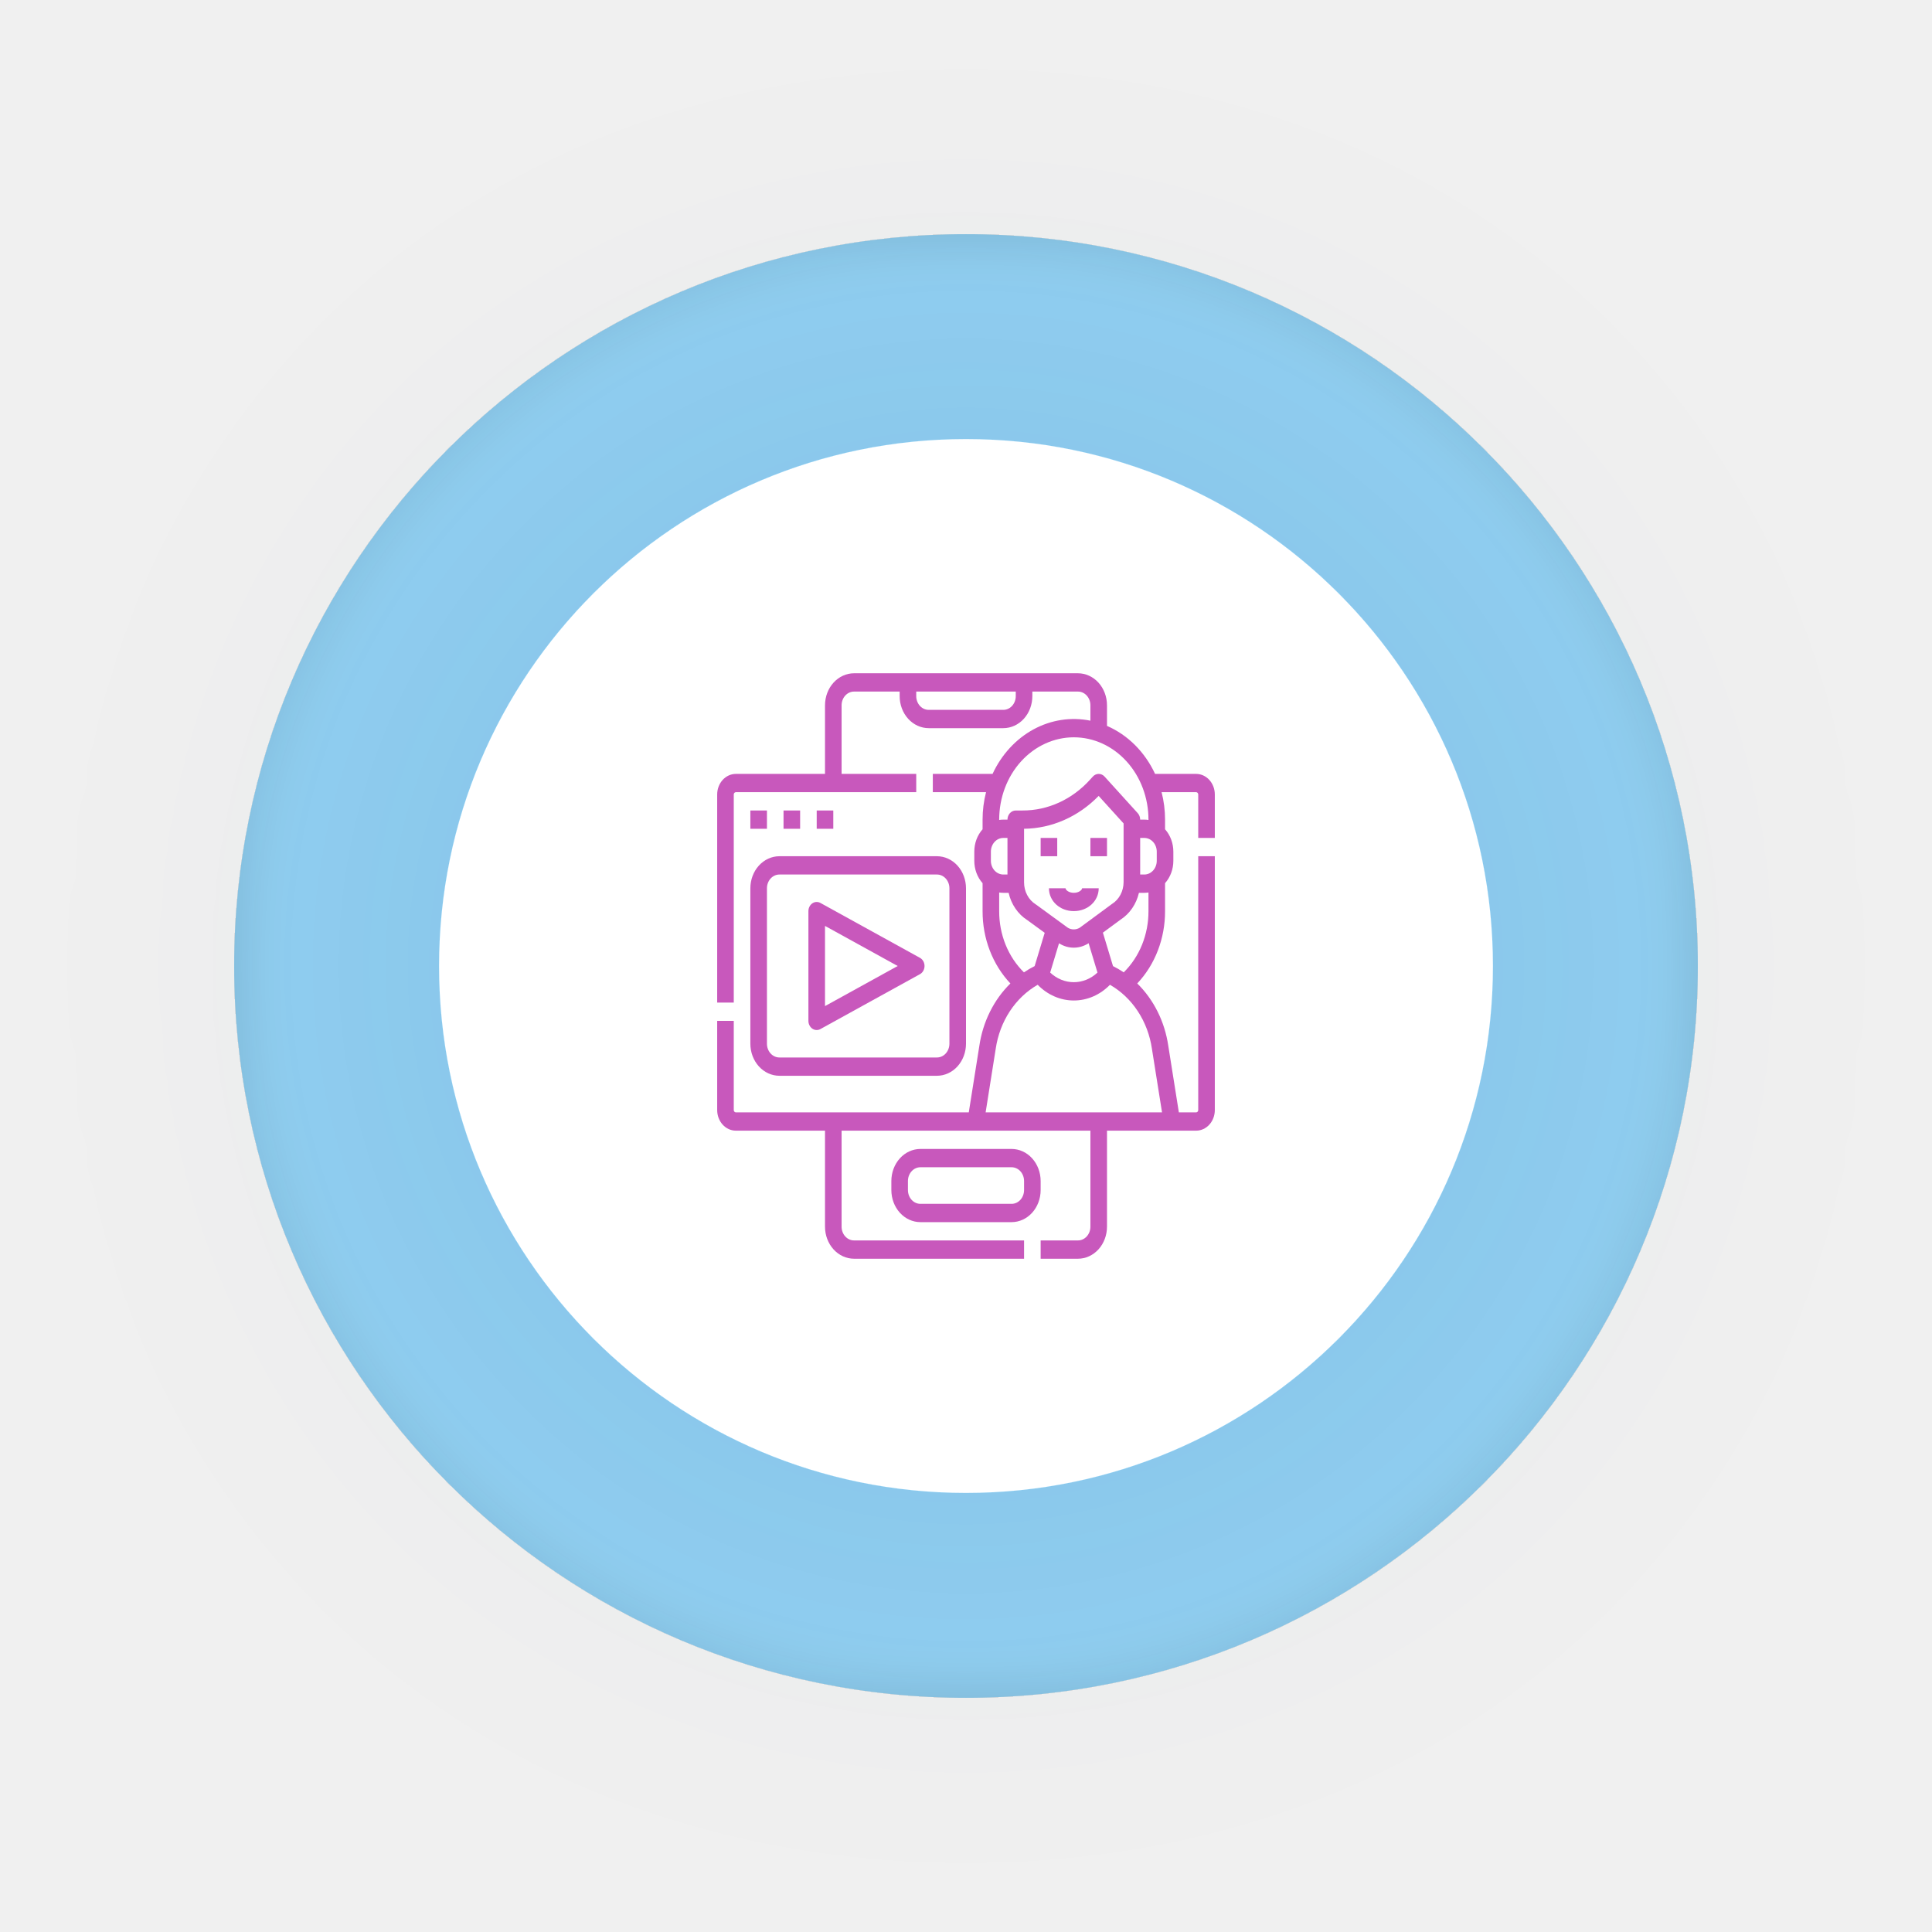
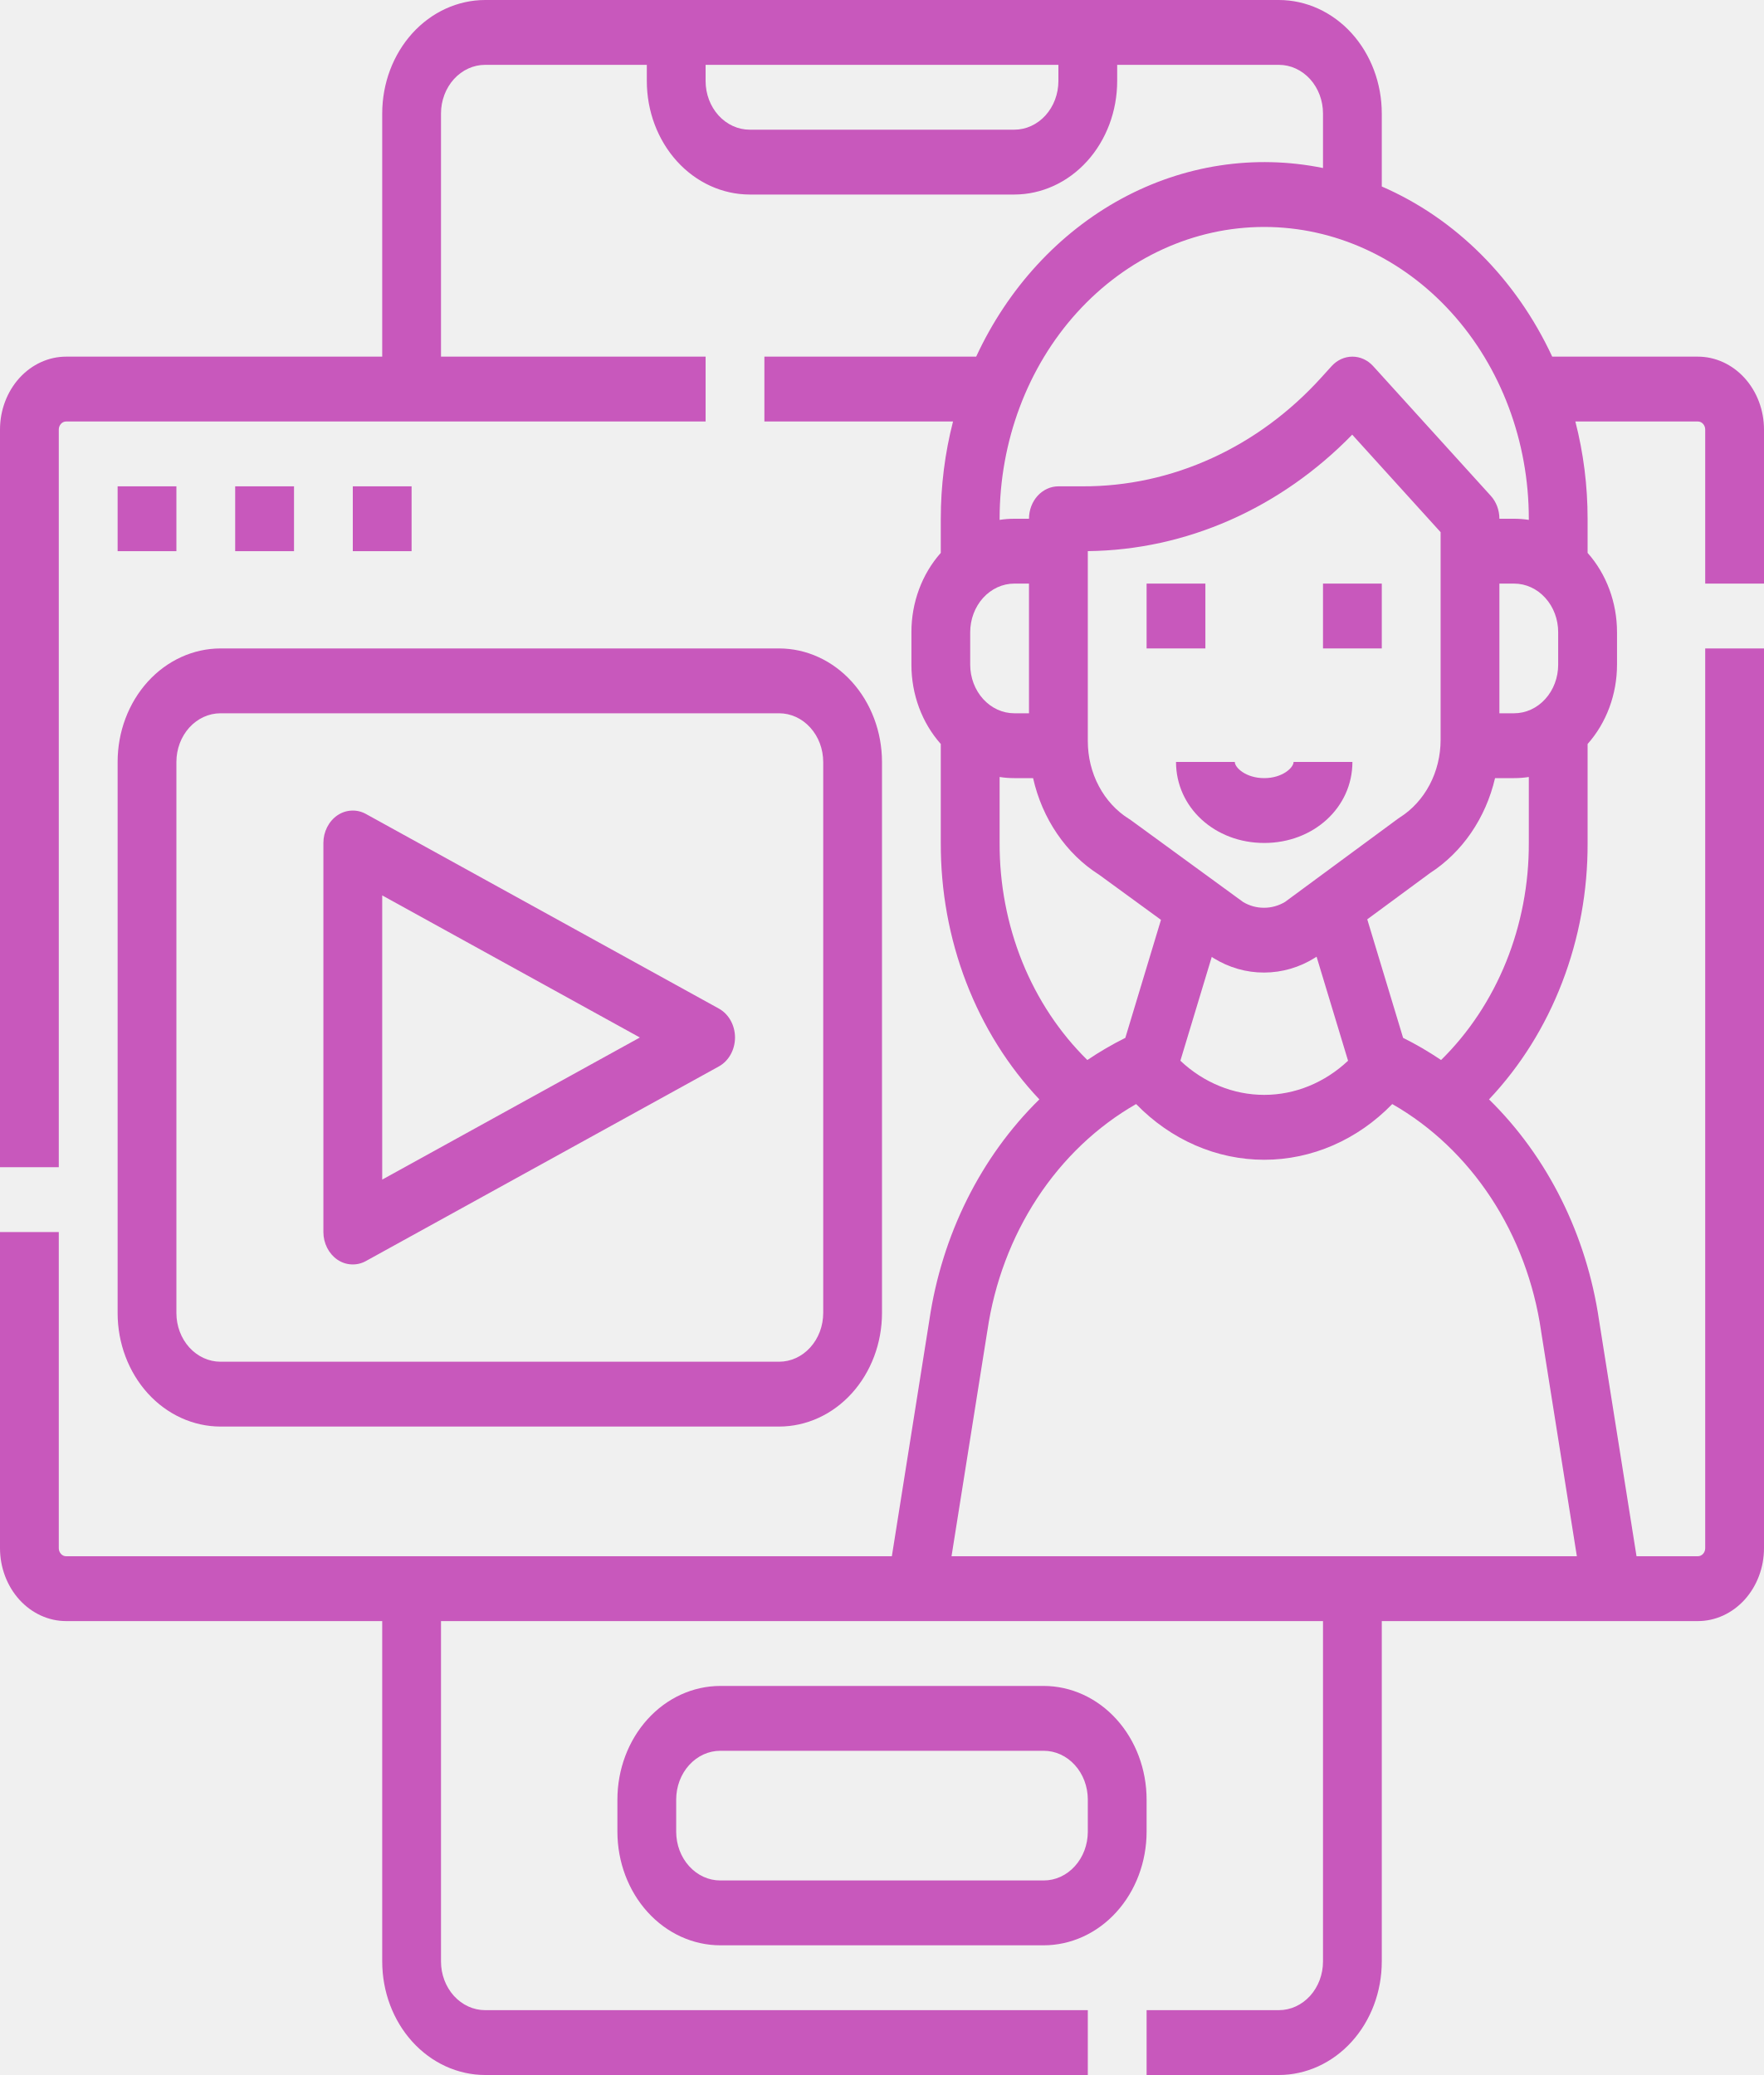
- <svg xmlns="http://www.w3.org/2000/svg" width="132" height="132" viewBox="0 0 132 132" fill="none">
-   <g filter="url(#filter0_i_370_9)">
-     <circle cx="66" cy="66" r="50" fill="#91CFF2" />
-   </g>
-   <g filter="url(#filter1_d_370_9)">
-     <circle cx="66" cy="66" r="36" fill="white" />
-   </g>
-   <path d="M74.5 57.25H75.633V58.5H74.5V57.25Z" fill="#C858BC" />
-   <path d="M71.1 80.688C71.099 80.108 70.89 79.552 70.518 79.141C70.147 78.731 69.642 78.501 69.117 78.5H62.883C62.358 78.501 61.853 78.731 61.482 79.141C61.11 79.552 60.901 80.108 60.9 80.688V81.312C60.901 81.892 61.11 82.448 61.482 82.859C61.853 83.269 62.358 83.499 62.883 83.5H69.117C69.642 83.499 70.147 83.269 70.518 82.859C70.89 82.448 71.099 81.892 71.1 81.312V80.688ZM69.967 81.312C69.966 81.561 69.877 81.799 69.717 81.975C69.558 82.151 69.342 82.25 69.117 82.25H62.883C62.658 82.25 62.442 82.151 62.283 81.975C62.123 81.799 62.034 81.561 62.033 81.312V80.688C62.034 80.439 62.123 80.201 62.283 80.025C62.442 79.849 62.658 79.75 62.883 79.75H69.117C69.342 79.75 69.558 79.849 69.717 80.025C69.877 80.201 69.966 80.439 69.967 80.688V81.312Z" fill="#C858BC" />
-   <path d="M49 69.75V75.844C49 76.217 49.135 76.574 49.374 76.838C49.613 77.101 49.937 77.25 50.275 77.25H56.367V83.812C56.367 84.392 56.576 84.948 56.948 85.359C57.32 85.769 57.824 85.999 58.35 86H69.967V84.75H58.35C58.125 84.75 57.909 84.651 57.749 84.475C57.59 84.299 57.5 84.061 57.5 83.812V77.25H74.5V83.812C74.5 84.061 74.41 84.299 74.251 84.475C74.091 84.651 73.875 84.75 73.65 84.75H71.1V86H73.65C74.176 85.999 74.68 85.769 75.052 85.359C75.424 84.948 75.633 84.392 75.633 83.812V77.25H81.725C82.063 77.25 82.387 77.101 82.626 76.838C82.865 76.574 83 76.217 83 75.844V58.5H81.867V75.844C81.867 75.885 81.852 75.925 81.825 75.954C81.799 75.984 81.763 76 81.725 76H80.543L79.821 71.454C79.58 69.806 78.831 68.302 77.7 67.193C78.304 66.554 78.784 65.787 79.11 64.937C79.437 64.087 79.603 63.173 79.6 62.25V60.342C79.963 59.934 80.167 59.385 80.167 58.812V58.188C80.167 57.615 79.963 57.066 79.6 56.658V56C79.6 55.366 79.521 54.735 79.364 54.125H81.725C81.763 54.125 81.799 54.142 81.825 54.171C81.852 54.2 81.867 54.24 81.867 54.281V57.25H83V54.281C83 53.908 82.865 53.551 82.626 53.287C82.387 53.024 82.063 52.875 81.725 52.875H78.918C78.222 51.377 77.054 50.211 75.633 49.596V48.188C75.633 47.608 75.424 47.051 75.052 46.641C74.68 46.231 74.176 46.001 73.65 46H58.35C57.824 46.001 57.32 46.231 56.948 46.641C56.576 47.051 56.367 47.608 56.367 48.188V52.875H50.275C49.937 52.875 49.613 53.024 49.374 53.287C49.135 53.551 49 53.908 49 54.281V68.5H50.133V54.281C50.133 54.24 50.148 54.2 50.175 54.171C50.201 54.142 50.237 54.125 50.275 54.125H62.6V52.875H57.5V48.188C57.5 47.939 57.59 47.701 57.749 47.525C57.909 47.349 58.125 47.25 58.35 47.25H61.467V47.562C61.467 48.142 61.676 48.699 62.048 49.109C62.42 49.519 62.924 49.749 63.45 49.75H68.55C69.076 49.749 69.58 49.519 69.952 49.109C70.324 48.699 70.533 48.142 70.533 47.562V47.25H73.65C73.875 47.25 74.091 47.349 74.251 47.525C74.41 47.701 74.5 47.939 74.5 48.188V49.239C73.179 48.971 71.815 49.179 70.611 49.834C69.407 50.49 68.426 51.556 67.815 52.875H63.733V54.125H67.369C67.212 54.735 67.133 55.366 67.133 56V56.658C66.77 57.066 66.566 57.615 66.567 58.188V58.812C66.566 59.385 66.77 59.934 67.133 60.342V62.25C67.13 63.173 67.296 64.087 67.623 64.937C67.95 65.787 68.429 66.554 69.033 67.193C67.903 68.302 67.153 69.806 66.912 71.453L66.19 76H50.275C50.237 76 50.201 75.984 50.175 75.954C50.148 75.925 50.133 75.885 50.133 75.844V69.75H49ZM69.4 47.562C69.4 47.811 69.31 48.049 69.151 48.225C68.991 48.401 68.775 48.5 68.55 48.5H63.45C63.225 48.5 63.009 48.401 62.849 48.225C62.69 48.049 62.6 47.811 62.6 47.562V47.25H69.4V47.562ZM78.467 62.25C78.47 63.04 78.32 63.821 78.029 64.543C77.737 65.264 77.31 65.909 76.776 66.434C76.54 66.275 76.296 66.132 76.044 66.007L75.353 63.722L76.562 62.831C76.87 62.632 77.14 62.368 77.355 62.054C77.57 61.74 77.727 61.382 77.816 61H78.183C78.278 61 78.373 60.993 78.467 60.978V62.25ZM73.769 63.386C73.645 63.46 73.506 63.499 73.365 63.499C73.223 63.5 73.084 63.462 72.96 63.388L70.793 61.808C70.782 61.8 70.771 61.792 70.759 61.785C70.519 61.635 70.319 61.418 70.18 61.155C70.04 60.892 69.967 60.593 69.967 60.288V56.624C71.86 56.603 73.677 55.802 75.063 54.379L76.767 56.259V60.265C76.766 60.568 76.694 60.865 76.556 61.127C76.418 61.389 76.22 61.606 75.981 61.757C75.97 61.764 75.959 61.772 75.948 61.78L73.769 63.386ZM74.983 66.448C74.532 66.873 73.959 67.106 73.367 67.106C72.774 67.106 72.201 66.873 71.751 66.448L72.356 64.446C72.366 64.454 72.377 64.461 72.388 64.468C72.687 64.653 73.025 64.749 73.368 64.748C73.711 64.747 74.048 64.649 74.346 64.462C74.356 64.455 74.366 64.449 74.376 64.442L74.983 66.448ZM79.033 58.188V58.812C79.033 59.061 78.944 59.299 78.784 59.475C78.625 59.651 78.409 59.75 78.183 59.75H77.9V57.25H78.183C78.409 57.25 78.625 57.349 78.784 57.525C78.944 57.701 79.033 57.939 79.033 58.188ZM68.267 56C68.267 54.508 68.804 53.077 69.76 52.023C70.717 50.968 72.014 50.375 73.367 50.375C74.719 50.375 76.016 50.968 76.973 52.023C77.929 53.077 78.467 54.508 78.467 56V56.022C78.373 56.007 78.278 56 78.183 56H77.9C77.9 55.918 77.885 55.837 77.857 55.761C77.828 55.685 77.787 55.616 77.734 55.558L75.467 53.058C75.361 52.941 75.217 52.875 75.067 52.875C74.916 52.875 74.772 52.941 74.666 53.058L74.474 53.27C73.87 53.939 73.152 54.47 72.361 54.831C71.57 55.193 70.722 55.378 69.866 55.375H69.4C69.25 55.375 69.106 55.441 68.999 55.558C68.893 55.675 68.833 55.834 68.833 56H68.55C68.455 56 68.361 56.007 68.267 56.022V56ZM67.7 58.812V58.188C67.7 57.939 67.79 57.701 67.949 57.525C68.109 57.349 68.325 57.25 68.55 57.25H68.833V59.75H68.55C68.325 59.75 68.109 59.651 67.949 59.475C67.79 59.299 67.7 59.061 67.7 58.812ZM68.267 62.25V60.978C68.361 60.993 68.455 61 68.55 61H68.912C68.999 61.389 69.157 61.754 69.376 62.074C69.594 62.394 69.869 62.662 70.184 62.862L71.377 63.732L70.69 66.007C70.438 66.132 70.193 66.275 69.958 66.434C69.423 65.909 68.996 65.264 68.704 64.543C68.413 63.821 68.264 63.04 68.267 62.25ZM68.029 71.664C68.03 71.661 68.031 71.657 68.031 71.654C68.166 70.729 68.496 69.852 68.994 69.093C69.492 68.334 70.144 67.714 70.898 67.283C71.568 67.973 72.45 68.357 73.367 68.357C74.283 68.357 75.166 67.973 75.835 67.283C76.59 67.714 77.242 68.334 77.74 69.093C78.238 69.852 78.567 70.729 78.703 71.654C78.703 71.657 78.704 71.661 78.704 71.664L79.393 76H67.341L68.029 71.664Z" fill="#C858BC" />
-   <path d="M51.267 71.312C51.267 71.892 51.476 72.448 51.848 72.859C52.22 73.269 52.724 73.499 53.25 73.5H64.017C64.543 73.499 65.047 73.269 65.418 72.859C65.79 72.448 65.999 71.892 66 71.312V60.688C65.999 60.108 65.79 59.551 65.418 59.141C65.047 58.731 64.543 58.501 64.017 58.5H53.25C52.724 58.501 52.22 58.731 51.848 59.141C51.476 59.551 51.267 60.108 51.267 60.688V71.312ZM52.4 60.688C52.4 60.439 52.49 60.201 52.649 60.025C52.809 59.849 53.025 59.75 53.25 59.75H64.017C64.242 59.75 64.458 59.849 64.617 60.025C64.777 60.201 64.866 60.439 64.867 60.688V71.312C64.866 71.561 64.777 71.799 64.617 71.975C64.458 72.151 64.242 72.25 64.017 72.25H53.25C53.025 72.25 52.809 72.151 52.649 71.975C52.49 71.799 52.4 71.561 52.4 71.312V60.688Z" fill="#C858BC" />
-   <path d="M55.502 70.282C55.584 70.338 55.678 70.37 55.775 70.374C55.871 70.379 55.967 70.357 56.053 70.309L62.853 66.559C62.948 66.507 63.027 66.427 63.082 66.329C63.137 66.23 63.167 66.116 63.167 66C63.167 65.884 63.137 65.77 63.082 65.671C63.027 65.573 62.948 65.493 62.853 65.441L56.053 61.691C55.967 61.643 55.871 61.621 55.775 61.626C55.678 61.63 55.584 61.662 55.502 61.718C55.42 61.774 55.352 61.853 55.305 61.946C55.258 62.039 55.233 62.144 55.233 62.25V69.75C55.233 69.856 55.258 69.961 55.305 70.054C55.352 70.147 55.42 70.226 55.502 70.282ZM56.367 63.261L61.333 66L56.367 68.739V63.261Z" fill="#C858BC" />
-   <path d="M51.267 55.375H52.4V56.625H51.267V55.375Z" fill="#C858BC" />
-   <path d="M53.533 55.375H54.667V56.625H53.533V55.375Z" fill="#C858BC" />
-   <path d="M55.8 55.375H56.933V56.625H55.8V55.375Z" fill="#C858BC" />
-   <path d="M71.1 57.25H72.233V58.5H71.1V57.25Z" fill="#C858BC" />
-   <path d="M73.367 61C73.015 61 72.8 60.798 72.8 60.688H71.667C71.667 61.564 72.413 62.25 73.367 62.25C74.32 62.25 75.067 61.564 75.067 60.688H73.933C73.933 60.798 73.718 61 73.367 61Z" fill="#C858BC" />
-   <defs>
-     <filter id="filter0_i_370_9" x="16" y="16" width="100" height="100" filterUnits="userSpaceOnUse" color-interpolation-filters="sRGB">
-       <feFlood flood-opacity="0" result="BackgroundImageFix" />
-       <feBlend mode="normal" in="SourceGraphic" in2="BackgroundImageFix" result="shape" />
-       <feColorMatrix in="SourceAlpha" type="matrix" values="0 0 0 0 0 0 0 0 0 0 0 0 0 0 0 0 0 0 127 0" result="hardAlpha" />
-       <feOffset />
-       <feGaussianBlur stdDeviation="2" />
-       <feComposite in2="hardAlpha" operator="arithmetic" k2="-1" k3="1" />
-       <feColorMatrix type="matrix" values="0 0 0 0 0 0 0 0 0 0 0 0 0 0 0 0 0 0 0.1 0" />
-       <feBlend mode="normal" in2="shape" result="effect1_innerShadow_370_9" />
-     </filter>
-     <filter id="filter1_d_370_9" x="0" y="0" width="132" height="132" filterUnits="userSpaceOnUse" color-interpolation-filters="sRGB">
-       <feFlood flood-opacity="0" result="BackgroundImageFix" />
-       <feColorMatrix in="SourceAlpha" type="matrix" values="0 0 0 0 0 0 0 0 0 0 0 0 0 0 0 0 0 0 127 0" result="hardAlpha" />
-       <feOffset />
-       <feGaussianBlur stdDeviation="15" />
-       <feComposite in2="hardAlpha" operator="out" />
-       <feColorMatrix type="matrix" values="0 0 0 0 0.032 0 0 0 0 0.193 0 0 0 0 0.334 0 0 0 0.1 0" />
-       <feBlend mode="normal" in2="BackgroundImageFix" result="effect1_dropShadow_370_9" />
-       <feBlend mode="normal" in="SourceGraphic" in2="effect1_dropShadow_370_9" result="shape" />
-     </filter>
-   </defs>
+ <svg xmlns="http://www.w3.org/2000/svg" width="34" height="40" viewBox="0 0 34 40" fill="none">
+   <path d="M25.5 11.25H26.633V12.5H25.5V11.25Z" fill="#C858BC" />
+   <path d="M22.1 34.688C22.099 34.108 21.89 33.551 21.518 33.141C21.147 32.731 20.642 32.501 20.117 32.5H13.883C13.357 32.501 12.853 32.731 12.482 33.141C12.11 33.551 11.901 34.108 11.9 34.688V35.312C11.901 35.892 12.11 36.449 12.482 36.859C12.853 37.269 13.357 37.499 13.883 37.5H20.117C20.642 37.499 21.147 37.269 21.518 36.859C21.89 36.449 22.099 35.892 22.1 35.312V34.688ZM20.967 35.312C20.966 35.561 20.877 35.799 20.717 35.975C20.558 36.151 20.342 36.25 20.117 36.25H13.883C13.658 36.25 13.442 36.151 13.283 35.975C13.123 35.799 13.034 35.561 13.033 35.312V34.688C13.034 34.439 13.123 34.201 13.283 34.025C13.442 33.849 13.658 33.75 13.883 33.75H20.117C20.342 33.75 20.558 33.849 20.717 34.025C20.877 34.201 20.966 34.439 20.967 34.688V35.312Z" fill="#C858BC" />
+   <path d="M0 23.75V29.844C0 30.217 0.135 30.574 0.374 30.838C0.613 31.101 0.937 31.25 1.275 31.25H7.367V37.812C7.367 38.392 7.576 38.949 7.948 39.359C8.32 39.769 8.824 39.999 9.35 40H20.967V38.75H9.35C9.125 38.75 8.909 38.651 8.749 38.475C8.59 38.299 8.5 38.061 8.5 37.812V31.25H25.5V37.812C25.5 38.061 25.41 38.299 25.251 38.475C25.091 38.651 24.875 38.75 24.65 38.75H22.1V40H24.65C25.176 39.999 25.68 39.769 26.052 39.359C26.424 38.949 26.633 38.392 26.633 37.812V31.25H32.725C33.063 31.25 33.387 31.101 33.626 30.838C33.865 30.574 34 30.217 34 29.844V12.5H32.867V29.844C32.867 29.885 32.852 29.925 32.825 29.954C32.799 29.983 32.763 30 32.725 30H31.543L30.821 25.453C30.58 23.806 29.831 22.302 28.7 21.193C29.304 20.554 29.784 19.787 30.11 18.937C30.437 18.087 30.604 17.173 30.6 16.25V14.342C30.963 13.934 31.167 13.385 31.167 12.812V12.188C31.167 11.615 30.963 11.066 30.6 10.658V10C30.6 9.366 30.521 8.735 30.364 8.125H32.725C32.763 8.125 32.799 8.141 32.825 8.171C32.852 8.2 32.867 8.24 32.867 8.281V11.25H34V8.281C34 7.908 33.865 7.551 33.626 7.287C33.387 7.024 33.063 6.875 32.725 6.875H29.918C29.221 5.377 28.054 4.211 26.633 3.595V2.188C26.633 1.608 26.424 1.052 26.052 0.641C25.68 0.231 25.176 0.001 24.65 0H9.35C8.824 0.001 8.32 0.231 7.948 0.641C7.576 1.052 7.367 1.608 7.367 2.188V6.875H1.275C0.937 6.875 0.613 7.024 0.374 7.287C0.135 7.551 0 7.908 0 8.281V22.5H1.133V8.281C1.133 8.24 1.148 8.2 1.175 8.171C1.201 8.141 1.237 8.125 1.275 8.125H13.6V6.875H8.5V2.188C8.5 1.939 8.59 1.701 8.749 1.525C8.909 1.349 9.125 1.25 9.35 1.25H12.467V1.562C12.467 2.142 12.676 2.698 13.048 3.109C13.42 3.519 13.924 3.749 14.45 3.75H19.55C20.076 3.749 20.58 3.519 20.952 3.109C21.324 2.698 21.533 2.142 21.533 1.562V1.25H24.65C24.875 1.25 25.091 1.349 25.251 1.525C25.41 1.701 25.5 1.939 25.5 2.188V3.239C24.179 2.97 22.815 3.179 21.611 3.834C20.407 4.49 19.426 5.556 18.815 6.875H14.733V8.125H18.369C18.212 8.735 18.133 9.366 18.133 10V10.658C17.77 11.066 17.566 11.615 17.567 12.188V12.812C17.566 13.385 17.77 13.934 18.133 14.342V16.25C18.13 17.173 18.296 18.087 18.623 18.937C18.95 19.787 19.429 20.554 20.033 21.193C18.903 22.302 18.154 23.806 17.912 25.453L17.19 30H1.275C1.237 30 1.201 29.984 1.175 29.954C1.148 29.925 1.133 29.886 1.133 29.844V23.75H0ZM20.4 1.562C20.4 1.811 20.31 2.049 20.151 2.225C19.991 2.401 19.775 2.5 19.55 2.5H14.45C14.225 2.5 14.009 2.401 13.849 2.225C13.69 2.049 13.6 1.811 13.6 1.562V1.25H20.4V1.562ZM29.467 16.25C29.47 17.04 29.32 17.821 29.029 18.543C28.737 19.264 28.31 19.909 27.776 20.434C27.54 20.275 27.296 20.132 27.044 20.007L26.353 17.722L27.562 16.831C27.87 16.632 28.14 16.368 28.355 16.054C28.57 15.74 28.727 15.382 28.816 15H29.183C29.278 15 29.373 14.993 29.467 14.978V16.25ZM24.769 17.386C24.645 17.46 24.506 17.499 24.365 17.499C24.223 17.5 24.084 17.462 23.96 17.388L21.794 15.808C21.782 15.8 21.771 15.793 21.759 15.785C21.519 15.635 21.319 15.418 21.18 15.155C21.04 14.892 20.967 14.593 20.967 14.288V10.624C22.86 10.603 24.677 9.802 26.063 8.379L27.767 10.259V14.265C27.766 14.568 27.694 14.865 27.556 15.127C27.418 15.389 27.22 15.606 26.982 15.757C26.97 15.764 26.959 15.772 26.948 15.78L24.769 17.386ZM25.983 20.448C25.532 20.872 24.959 21.106 24.367 21.106C23.774 21.106 23.201 20.872 22.751 20.448L23.356 18.446C23.366 18.454 23.377 18.461 23.388 18.468C23.687 18.653 24.024 18.75 24.368 18.748C24.711 18.747 25.048 18.649 25.346 18.462C25.356 18.455 25.366 18.449 25.376 18.442L25.983 20.448ZM30.033 12.188V12.812C30.033 13.061 29.944 13.299 29.784 13.475C29.625 13.651 29.409 13.75 29.183 13.75H28.9V11.25H29.183C29.409 11.25 29.625 11.349 29.784 11.525C29.944 11.701 30.033 11.939 30.033 12.188ZM19.267 10C19.267 8.508 19.804 7.077 20.76 6.023C21.717 4.968 23.014 4.375 24.367 4.375C25.719 4.375 27.017 4.968 27.973 6.023C28.929 7.077 29.467 8.508 29.467 10V10.022C29.373 10.007 29.278 10 29.183 10H28.9C28.9 9.918 28.885 9.837 28.857 9.761C28.828 9.685 28.787 9.616 28.734 9.558L26.467 7.058C26.361 6.941 26.217 6.875 26.067 6.875C25.916 6.875 25.772 6.941 25.666 7.058L25.474 7.27C24.87 7.939 24.152 8.47 23.361 8.831C22.57 9.193 21.722 9.378 20.866 9.375H20.4C20.25 9.375 20.106 9.441 19.999 9.558C19.893 9.675 19.833 9.834 19.833 10H19.55C19.455 10 19.36 10.007 19.267 10.022V10ZM18.7 12.812V12.188C18.7 11.939 18.79 11.701 18.949 11.525C19.109 11.349 19.325 11.25 19.55 11.25H19.833V13.75H19.55C19.325 13.75 19.109 13.651 18.949 13.475C18.79 13.299 18.7 13.061 18.7 12.812ZM19.267 16.25V14.978C19.36 14.993 19.455 15 19.55 15H19.912C20 15.389 20.157 15.754 20.376 16.074C20.594 16.394 20.869 16.662 21.184 16.862L22.377 17.732L21.69 20.007C21.438 20.132 21.193 20.275 20.958 20.434C20.423 19.909 19.996 19.264 19.704 18.543C19.413 17.821 19.264 17.04 19.267 16.25ZM19.029 25.664C19.03 25.661 19.03 25.657 19.031 25.654C19.166 24.729 19.496 23.852 19.994 23.093C20.492 22.334 21.144 21.714 21.898 21.283C22.568 21.973 23.45 22.357 24.367 22.357C25.283 22.357 26.166 21.973 26.835 21.283C27.59 21.714 28.242 22.334 28.74 23.093C29.238 23.852 29.567 24.729 29.703 25.654C29.703 25.657 29.704 25.661 29.704 25.664L30.393 30H18.34L19.029 25.664Z" fill="#C858BC" />
+   <path d="M2.267 25.312C2.267 25.892 2.476 26.448 2.848 26.859C3.22 27.269 3.724 27.499 4.25 27.5H15.017C15.543 27.499 16.047 27.269 16.418 26.859C16.79 26.448 16.999 25.892 17 25.312V14.688C16.999 14.107 16.79 13.552 16.418 13.141C16.047 12.731 15.543 12.501 15.017 12.5H4.25C3.724 12.501 3.22 12.731 2.848 13.141C2.476 13.552 2.267 14.107 2.267 14.688V25.312ZM3.4 14.688C3.4 14.439 3.49 14.201 3.649 14.025C3.809 13.849 4.025 13.75 4.25 13.75H15.017C15.242 13.75 15.458 13.849 15.617 14.025C15.777 14.201 15.866 14.439 15.867 14.688V25.312C15.866 25.561 15.777 25.799 15.617 25.975C15.458 26.151 15.242 26.25 15.017 26.25H4.25C4.025 26.25 3.809 26.151 3.649 25.975C3.49 25.799 3.4 25.561 3.4 25.312V14.688Z" fill="#C858BC" />
+   <path d="M6.502 24.282C6.584 24.338 6.678 24.37 6.775 24.374C6.871 24.379 6.967 24.357 7.053 24.309L13.853 20.559C13.948 20.507 14.027 20.427 14.082 20.329C14.137 20.23 14.167 20.116 14.167 20C14.167 19.884 14.137 19.77 14.082 19.671C14.027 19.573 13.948 19.493 13.853 19.441L7.053 15.691C6.967 15.643 6.871 15.621 6.775 15.626C6.678 15.63 6.584 15.662 6.502 15.718C6.42 15.774 6.352 15.853 6.305 15.946C6.258 16.039 6.233 16.143 6.233 16.25V23.75C6.233 23.857 6.258 23.961 6.305 24.054C6.352 24.147 6.42 24.226 6.502 24.282ZM7.367 17.261L12.333 20L7.367 22.739V17.261Z" fill="#C858BC" />
+   <path d="M2.267 9.375H3.4V10.625H2.267V9.375Z" fill="#C858BC" />
+   <path d="M4.533 9.375H5.667V10.625H4.533V9.375Z" fill="#C858BC" />
+   <path d="M6.8 9.375H7.933V10.625H6.8V9.375Z" fill="#C858BC" />
+   <path d="M22.1 11.25H23.233V12.5H22.1V11.25Z" fill="#C858BC" />
+   <path d="M24.367 15C24.015 15 23.8 14.798 23.8 14.688H22.667C22.667 15.564 23.413 16.25 24.367 16.25C25.32 16.25 26.067 15.564 26.067 14.688H24.933C24.933 14.798 24.718 15 24.367 15Z" fill="#C858BC" />
</svg>
